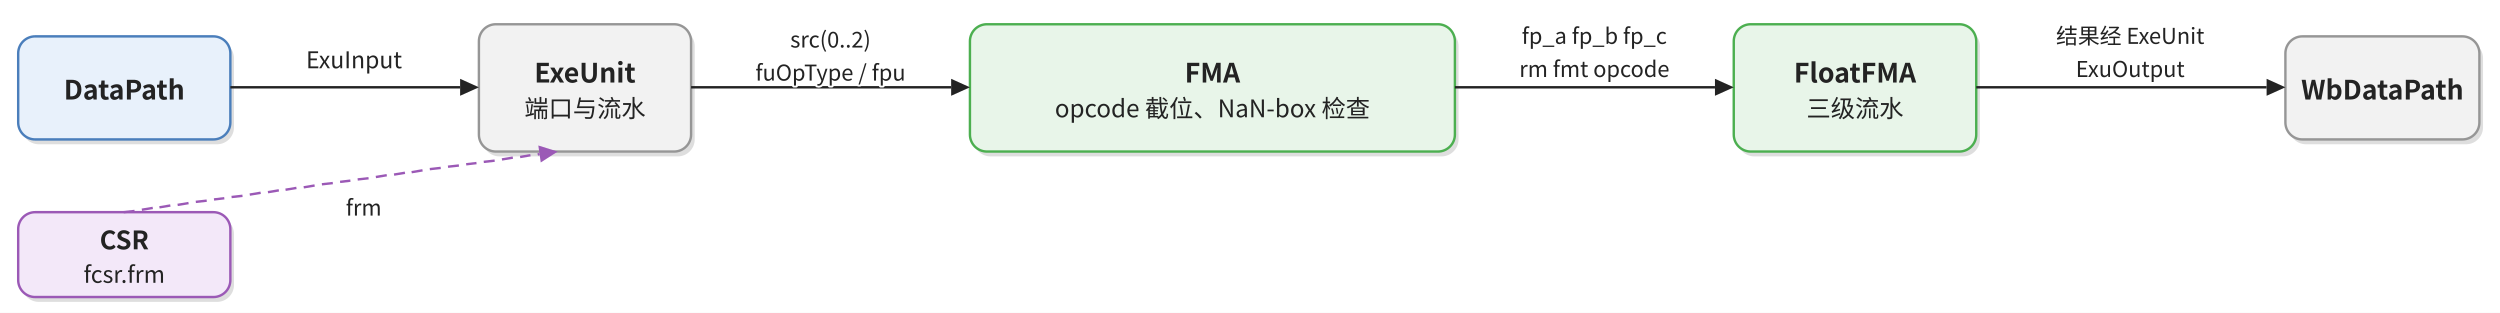
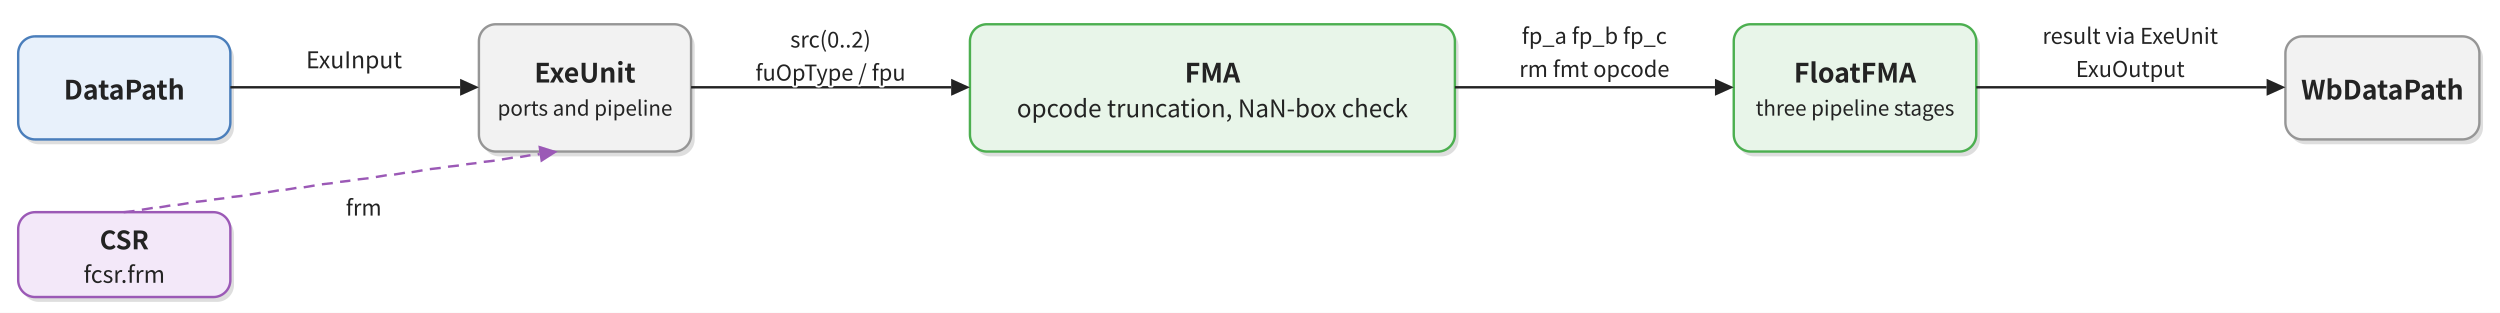
- <svg xmlns="http://www.w3.org/2000/svg" width="2062" height="258" viewBox="0 0 2062 258" font-family="'Noto Sans CJK SC','Source Han Sans SC','Microsoft YaHei','PingFang SC',sans-serif">
+ <svg xmlns="http://www.w3.org/2000/svg" width="2062" height="258" viewBox="0 0 2062 258" font-family="'Noto Sans CJK SC','Source Han Sans SC','Microsoft YaHei','PingFang SC',sans-serif" xml:space="preserve">
  <rect x="0" y="0" width="2062" height="258" fill="#ffffff" />
  <rect x="18" y="34" width="175" height="85" rx="14" fill="#DEDEDE" />
  <rect x="15" y="30" width="175" height="85" rx="14" fill="#E8F1FB" stroke="#4A7EBB" stroke-width="2" />
-   <text x="102.5" y="72.5" font-size="22" fill="#232323" text-anchor="middle" dominant-baseline="central" font-weight="bold">DataPath</text>
+   <text xml:space="preserve" x="102.5" y="72.5" font-size="22" fill="#232323" text-anchor="middle" dominant-baseline="central" font-weight="bold">DataPath</text>
  <rect x="398" y="24" width="175" height="105" rx="14" fill="#DEDEDE" />
  <rect x="395" y="20" width="175" height="105" rx="14" fill="#F2F2F2" stroke="#969696" stroke-width="2" />
-   <text x="482.5" y="58.5" font-size="22" fill="#232323" text-anchor="middle" dominant-baseline="central" font-weight="bold">ExeUnit</text>
-   <text x="482.5" y="88" font-size="20" fill="#232323" text-anchor="middle" dominant-baseline="central">端口与流水</text>
+   <text xml:space="preserve" x="482.5" y="58.5" font-size="22" fill="#232323" text-anchor="middle" dominant-baseline="central" font-weight="bold">ExeUnit</text>
+   <text xml:space="preserve" x="482.5" y="88" font-size="17" fill="#232323" text-anchor="middle" dominant-baseline="central">ports and pipeline</text>
  <rect x="803" y="24" width="400" height="105" rx="14" fill="#DEDEDE" />
  <rect x="800" y="20" width="400" height="105" rx="14" fill="#E8F5E9" stroke="#4CAF50" stroke-width="2" />
-   <text x="1000" y="58.5" font-size="22" fill="#232323" text-anchor="middle" dominant-baseline="central" font-weight="bold">FMA</text>
-   <text x="1000" y="88" font-size="20" fill="#232323" text-anchor="middle" dominant-baseline="central">opcode 截位、NaN-box 检查</text>
+   <text xml:space="preserve" x="1000" y="58.5" font-size="22" fill="#232323" text-anchor="middle" dominant-baseline="central" font-weight="bold">FMA</text>
+   <text xml:space="preserve" x="1000" y="88" font-size="20" fill="#232323" text-anchor="middle" dominant-baseline="central">opcode truncation, NaN-box check</text>
  <rect x="1433" y="24" width="200" height="105" rx="14" fill="#DEDEDE" />
  <rect x="1430" y="20" width="200" height="105" rx="14" fill="#E8F5E9" stroke="#4CAF50" stroke-width="2" />
-   <text x="1530" y="58.5" font-size="22" fill="#232323" text-anchor="middle" dominant-baseline="central" font-weight="bold">FloatFMA</text>
-   <text x="1530" y="88" font-size="20" fill="#232323" text-anchor="middle" dominant-baseline="central">三级流水</text>
+   <text xml:space="preserve" x="1530" y="58.5" font-size="22" fill="#232323" text-anchor="middle" dominant-baseline="central" font-weight="bold">FloatFMA</text>
+   <text xml:space="preserve" x="1530" y="88" font-size="17" fill="#232323" text-anchor="middle" dominant-baseline="central">three pipeline stages</text>
  <rect x="1888" y="34" width="160" height="85" rx="14" fill="#DEDEDE" />
  <rect x="1885" y="30" width="160" height="85" rx="14" fill="#F2F2F2" stroke="#969696" stroke-width="2" />
-   <text x="1965" y="72.5" font-size="22" fill="#232323" text-anchor="middle" dominant-baseline="central" font-weight="bold">WbDataPath</text>
+   <text xml:space="preserve" x="1965" y="72.5" font-size="22" fill="#232323" text-anchor="middle" dominant-baseline="central" font-weight="bold">WbDataPath</text>
  <rect x="18" y="179" width="175" height="70" rx="14" fill="#DEDEDE" />
  <rect x="15" y="175" width="175" height="70" rx="14" fill="#F3E8F9" stroke="#9B59B6" stroke-width="2" />
-   <text x="102.5" y="196.5" font-size="21" fill="#232323" text-anchor="middle" dominant-baseline="central" font-weight="bold">CSR</text>
-   <text x="102.5" y="225" font-size="19" fill="#232323" text-anchor="middle" dominant-baseline="central">fcsr.frm</text>
+   <text xml:space="preserve" x="102.5" y="196.5" font-size="21" fill="#232323" text-anchor="middle" dominant-baseline="central" font-weight="bold">CSR</text>
+   <text xml:space="preserve" x="102.5" y="225" font-size="19" fill="#232323" text-anchor="middle" dominant-baseline="central">fcsr.frm</text>
  <polygon points="395,72 379.5,79 379.5,65" fill="#232323" />
  <line x1="190" y1="72" x2="379.5" y2="72" stroke="#232323" stroke-width="2" stroke-linecap="butt" />
-   <text x="292" y="48" font-size="19" fill="#232323" text-anchor="middle" dominant-baseline="central" stroke="#FFFFFF" stroke-width="3.2" paint-order="stroke" stroke-linejoin="round">ExuInput</text>
+   <text xml:space="preserve" x="292" y="48" font-size="19" fill="#232323" text-anchor="middle" dominant-baseline="central" stroke="#FFFFFF" stroke-width="3.2" paint-order="stroke" stroke-linejoin="round">ExuInput</text>
  <polygon points="800,72 784.5,79 784.5,65" fill="#232323" />
  <line x1="570" y1="72" x2="784.5" y2="72" stroke="#232323" stroke-width="2" stroke-linecap="butt" />
-   <text x="685" y="31.35" font-size="18" fill="#232323" text-anchor="middle" dominant-baseline="central" stroke="#FFFFFF" stroke-width="3.2" paint-order="stroke" stroke-linejoin="round">src(0..2)</text>
-   <text x="685" y="58.65" font-size="18" fill="#232323" text-anchor="middle" dominant-baseline="central" stroke="#FFFFFF" stroke-width="3.2" paint-order="stroke" stroke-linejoin="round">fuOpType / fpu</text>
+   <text xml:space="preserve" x="685" y="31.35" font-size="18" fill="#232323" text-anchor="middle" dominant-baseline="central" stroke="#FFFFFF" stroke-width="3.2" paint-order="stroke" stroke-linejoin="round">src(0..2)</text>
+   <text xml:space="preserve" x="685" y="58.65" font-size="18" fill="#232323" text-anchor="middle" dominant-baseline="central" stroke="#FFFFFF" stroke-width="3.2" paint-order="stroke" stroke-linejoin="round">fuOpType / fpu</text>
  <polygon points="1430,72 1414.5,79 1414.5,65" fill="#232323" />
  <line x1="1200" y1="72" x2="1414.5" y2="72" stroke="#232323" stroke-width="2" stroke-linecap="butt" />
-   <text x="1315" y="28.35" font-size="18" fill="#232323" text-anchor="middle" dominant-baseline="central" stroke="#FFFFFF" stroke-width="3.2" paint-order="stroke" stroke-linejoin="round">fp_a fp_b fp_c</text>
-   <text x="1315" y="55.65" font-size="18" fill="#232323" text-anchor="middle" dominant-baseline="central" stroke="#FFFFFF" stroke-width="3.2" paint-order="stroke" stroke-linejoin="round">rm fmt opcode</text>
+   <text xml:space="preserve" x="1315" y="28.35" font-size="18" fill="#232323" text-anchor="middle" dominant-baseline="central" stroke="#FFFFFF" stroke-width="3.2" paint-order="stroke" stroke-linejoin="round">fp_a fp_b fp_c</text>
+   <text xml:space="preserve" x="1315" y="55.65" font-size="18" fill="#232323" text-anchor="middle" dominant-baseline="central" stroke="#FFFFFF" stroke-width="3.2" paint-order="stroke" stroke-linejoin="round">rm fmt opcode</text>
  <polygon points="1885,72 1869.5,79 1869.5,65" fill="#232323" />
  <line x1="1630" y1="72" x2="1869.5" y2="72" stroke="#232323" stroke-width="2" stroke-linecap="butt" />
-   <text x="1757" y="28.35" font-size="18" fill="#232323" text-anchor="middle" dominant-baseline="central" stroke="#FFFFFF" stroke-width="3.2" paint-order="stroke" stroke-linejoin="round">结果经 ExeUnit</text>
-   <text x="1757" y="55.65" font-size="18" fill="#232323" text-anchor="middle" dominant-baseline="central" stroke="#FFFFFF" stroke-width="3.2" paint-order="stroke" stroke-linejoin="round">ExuOutput</text>
+   <text xml:space="preserve" x="1757" y="28.35" font-size="18" fill="#232323" text-anchor="middle" dominant-baseline="central" stroke="#FFFFFF" stroke-width="3.2" paint-order="stroke" stroke-linejoin="round">result via ExeUnit</text>
+   <text xml:space="preserve" x="1757" y="55.65" font-size="18" fill="#232323" text-anchor="middle" dominant-baseline="central" stroke="#FFFFFF" stroke-width="3.2" paint-order="stroke" stroke-linejoin="round">ExuOutput</text>
  <polygon points="460,125 446,134 444,120" fill="#9B59B6" />
  <line x1="102" y1="175" x2="111" y2="174" stroke="#9B59B6" stroke-width="2" stroke-linecap="butt" />
  <line x1="117" y1="173" x2="126" y2="171.5" stroke="#9B59B6" stroke-width="2" stroke-linecap="butt" />
  <line x1="131.5" y1="171" x2="140.5" y2="169.5" stroke="#9B59B6" stroke-width="2" stroke-linecap="butt" />
  <line x1="146.5" y1="169" x2="155.5" y2="167.5" stroke="#9B59B6" stroke-width="2" stroke-linecap="butt" />
  <line x1="161.5" y1="166.5" x2="170.5" y2="165.5" stroke="#9B59B6" stroke-width="2" stroke-linecap="butt" />
  <line x1="176.5" y1="164.5" x2="185" y2="163.5" stroke="#9B59B6" stroke-width="2" stroke-linecap="butt" />
  <line x1="191" y1="162.5" x2="200" y2="161.5" stroke="#9B59B6" stroke-width="2" stroke-linecap="butt" />
  <line x1="206" y1="160.5" x2="215" y2="159" stroke="#9B59B6" stroke-width="2" stroke-linecap="butt" />
  <line x1="221" y1="158.5" x2="230" y2="157" stroke="#9B59B6" stroke-width="2" stroke-linecap="butt" />
  <line x1="235.5" y1="156.5" x2="244.5" y2="155" stroke="#9B59B6" stroke-width="2" stroke-linecap="butt" />
  <line x1="250.5" y1="154.5" x2="259.5" y2="153" stroke="#9B59B6" stroke-width="2" stroke-linecap="butt" />
  <line x1="265.5" y1="152" x2="274.5" y2="151" stroke="#9B59B6" stroke-width="2" stroke-linecap="butt" />
  <line x1="280.5" y1="150" x2="289" y2="149" stroke="#9B59B6" stroke-width="2" stroke-linecap="butt" />
  <line x1="295" y1="148" x2="304" y2="147" stroke="#9B59B6" stroke-width="2" stroke-linecap="butt" />
  <line x1="310" y1="146" x2="319" y2="144.5" stroke="#9B59B6" stroke-width="2" stroke-linecap="butt" />
  <line x1="325" y1="144" x2="334" y2="142.5" stroke="#9B59B6" stroke-width="2" stroke-linecap="butt" />
  <line x1="339.5" y1="142" x2="348.5" y2="140.5" stroke="#9B59B6" stroke-width="2" stroke-linecap="butt" />
  <line x1="354.5" y1="139.5" x2="363.5" y2="138.5" stroke="#9B59B6" stroke-width="2" stroke-linecap="butt" />
  <line x1="369.5" y1="137.5" x2="378.5" y2="136.5" stroke="#9B59B6" stroke-width="2" stroke-linecap="butt" />
  <line x1="384.5" y1="135.5" x2="393" y2="134.5" stroke="#9B59B6" stroke-width="2" stroke-linecap="butt" />
  <line x1="399" y1="133.5" x2="408" y2="132.5" stroke="#9B59B6" stroke-width="2" stroke-linecap="butt" />
  <line x1="414" y1="131.5" x2="423" y2="130" stroke="#9B59B6" stroke-width="2" stroke-linecap="butt" />
  <line x1="429" y1="129.5" x2="437.5" y2="128" stroke="#9B59B6" stroke-width="2" stroke-linecap="butt" />
  <line x1="443.5" y1="127.5" x2="445" y2="127" stroke="#9B59B6" stroke-width="2" stroke-linecap="butt" />
-   <text x="300" y="170" font-size="18" fill="#232323" text-anchor="middle" dominant-baseline="central" stroke="#FFFFFF" stroke-width="3.2" paint-order="stroke" stroke-linejoin="round">frm</text>
+   <text xml:space="preserve" x="300" y="170" font-size="18" fill="#232323" text-anchor="middle" dominant-baseline="central" stroke="#FFFFFF" stroke-width="3.2" paint-order="stroke" stroke-linejoin="round">frm</text>
</svg>
